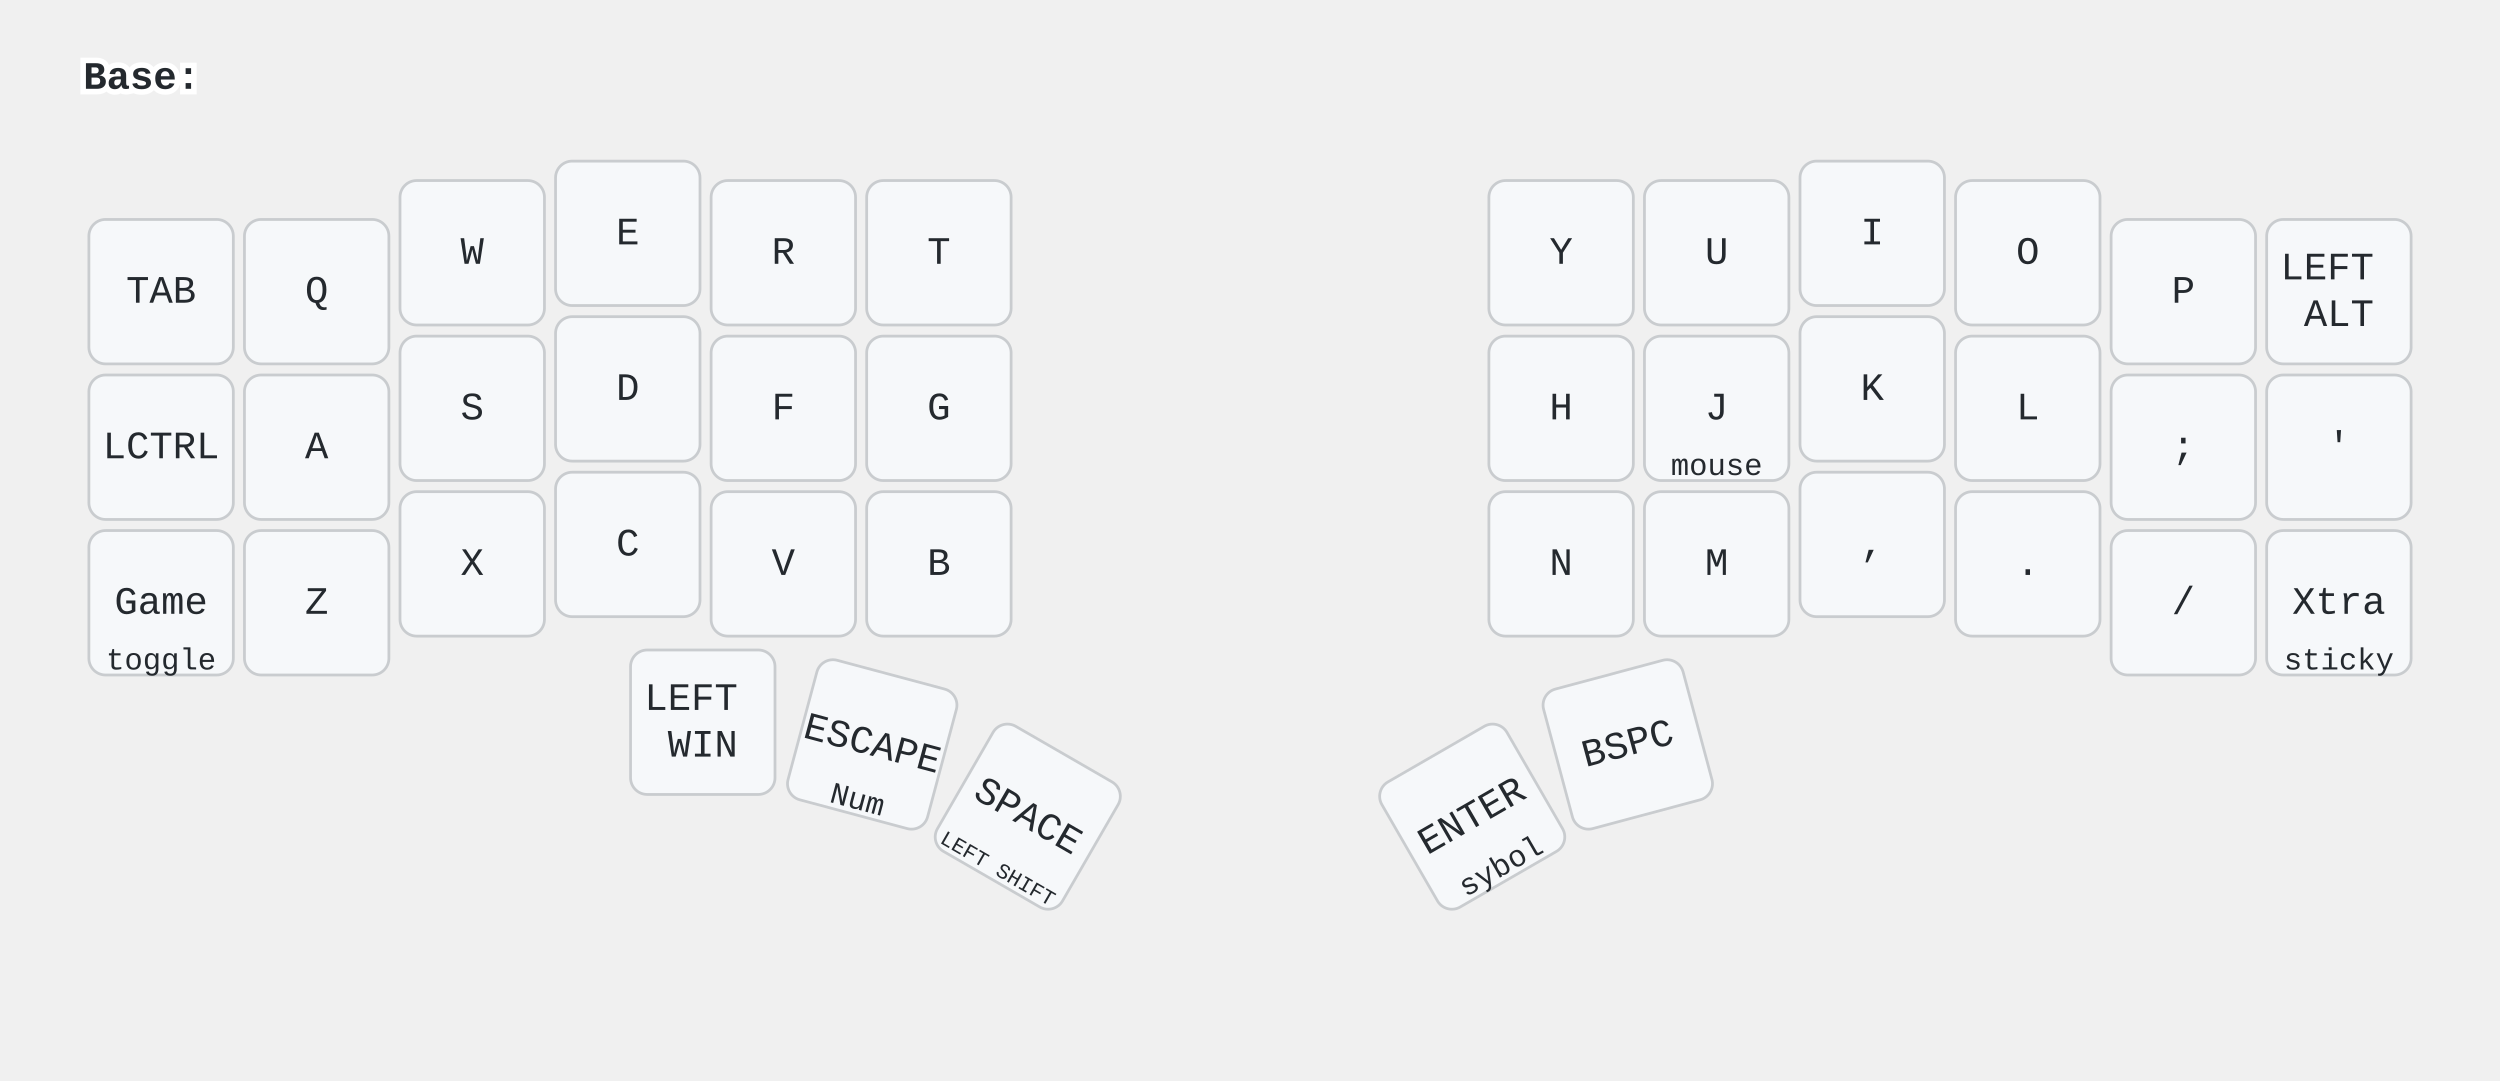
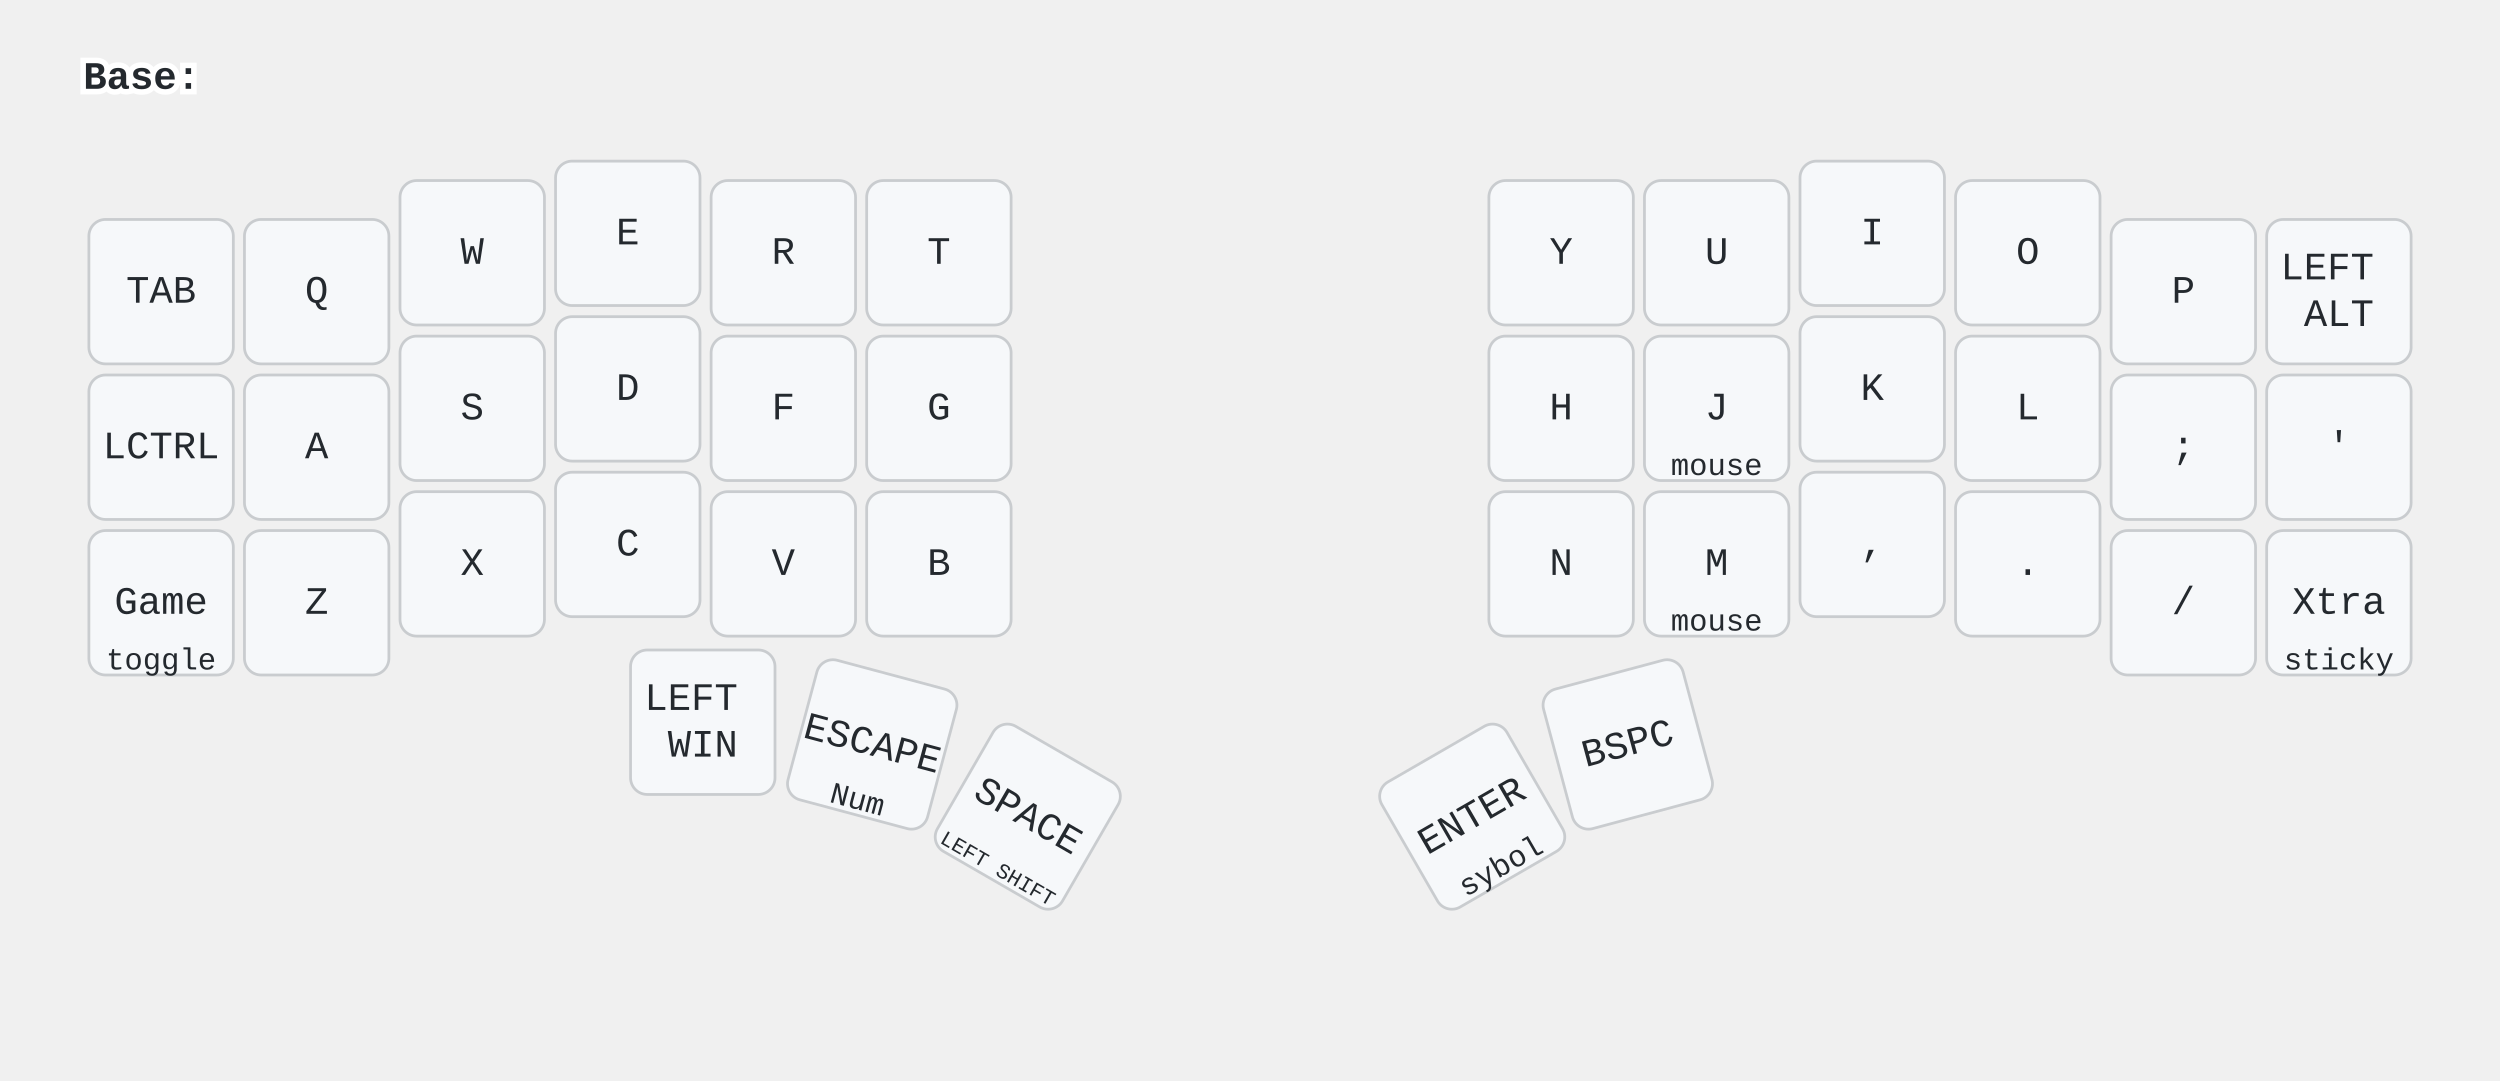
<svg xmlns="http://www.w3.org/2000/svg" width="900" height="389" viewBox="0 0 900 389" class="keymap">
  <style>/* inherit to force styles through use tags */
svg path {
    fill: inherit;
}

/* font and background color specifications */
svg.keymap {
    font-family: SFMono-Regular,Consolas,Liberation Mono,Menlo,monospace;
    font-size: 14px;
    font-kerning: normal;
    text-rendering: optimizeLegibility;
    fill: #24292e;
}

/* default key styling */
rect.key {
    fill: #f6f8fa;
}

rect.key, rect.combo {
    stroke: #c9cccf;
    stroke-width: 1;
}

/* default key side styling, only used is draw_key_sides is set */
rect.side {
    filter: brightness(90%);
}

/* color accent for combo boxes */
rect.combo, rect.combo-separate {
    fill: #cdf;
}

/* color accent for held keys */
rect.held, rect.combo.held {
    fill: #fdd;
}

/* color accent for ghost (optional) keys */
rect.ghost, rect.combo.ghost {
    stroke-dasharray: 4, 4;
    stroke-width: 2;
}

text {
    text-anchor: middle;
    dominant-baseline: middle;
}

/* styling for layer labels */
text.label {
    font-weight: bold;
    text-anchor: start;
    stroke: white;
    stroke-width: 4;
    paint-order: stroke;
}

/* styling for optional footer */
text.footer {
    text-anchor: end;
    dominant-baseline: auto;
    stroke: white;
    stroke-width: 4;
    paint-order: stroke;
}

/* styling for combo tap, and key non-tap label text */
text.combo, text.hold, text.shifted, text.left, text.right {
    font-size: 11px;
}

text.hold {
    text-anchor: middle;
    dominant-baseline: auto;
}

text.shifted {
    text-anchor: middle;
    dominant-baseline: hanging;
}

text.left {
    text-anchor: start;
}

text.right {
    text-anchor: end;
}

text.layer-activator {
    text-decoration: underline;
}

/* styling for hold/shifted label text in combo box */
text.combo.hold, text.combo.shifted, text.combo.left, text.combo.right {
    font-size: 8px;
}

/* lighter symbol for transparent keys */
text.trans {
    fill: #7b7e81;
}

/* styling for combo dendrons */
path.combo {
    stroke-width: 1;
    stroke: gray;
    fill: none;
}

/* Start Tabler Icons Cleanup */
/* cannot use height/width with glyphs */
.icon-tabler &gt; path {
    fill: inherit;
    stroke: inherit;
    stroke-width: 2;
}
/* hide tabler's default box */
.icon-tabler &gt; path[stroke="none"][fill="none"] {
    visibility: hidden;
}
/* End Tabler Icons Cleanup */

@media (prefers-color-scheme: dark) {
svg.keymap { fill: #d1d6db; }
rect.key { fill: #3f4750; }
rect.key, rect.combo { stroke: #60666c; }
rect.combo, rect.combo-separate { fill: #1f3d7a; }
rect.held, rect.combo.held { fill: #854747; }
text.label, text.footer { stroke: black; }
text.trans { fill: #7e8184; }
path.combo { stroke: #7f7f7f; }

}</style>
  <g transform="translate(30, 0)" class="layer-Base">
    <text x="0" y="28" class="label" id="Base">Base:</text>
    <g transform="translate(0, 56)">
      <g transform="translate(28, 49)" class="key keypos-0">
        <rect rx="6" ry="6" x="-26" y="-26" width="52" height="52" class="key" />
        <text x="0" y="0" class="key tap">TAB</text>
      </g>
      <g transform="translate(84, 49)" class="key keypos-1">
        <rect rx="6" ry="6" x="-26" y="-26" width="52" height="52" class="key" />
        <text x="0" y="0" class="key tap">Q</text>
      </g>
      <g transform="translate(140, 35)" class="key keypos-2">
        <rect rx="6" ry="6" x="-26" y="-26" width="52" height="52" class="key" />
        <text x="0" y="0" class="key tap">W</text>
      </g>
      <g transform="translate(196, 28)" class="key keypos-3">
        <rect rx="6" ry="6" x="-26" y="-26" width="52" height="52" class="key" />
        <text x="0" y="0" class="key tap">E</text>
      </g>
      <g transform="translate(252, 35)" class="key keypos-4">
        <rect rx="6" ry="6" x="-26" y="-26" width="52" height="52" class="key" />
        <text x="0" y="0" class="key tap">R</text>
      </g>
      <g transform="translate(308, 35)" class="key keypos-5">
        <rect rx="6" ry="6" x="-26" y="-26" width="52" height="52" class="key" />
        <text x="0" y="0" class="key tap">T</text>
      </g>
      <g transform="translate(532, 35)" class="key keypos-6">
        <rect rx="6" ry="6" x="-26" y="-26" width="52" height="52" class="key" />
        <text x="0" y="0" class="key tap">Y</text>
      </g>
      <g transform="translate(588, 35)" class="key keypos-7">
        <rect rx="6" ry="6" x="-26" y="-26" width="52" height="52" class="key" />
        <text x="0" y="0" class="key tap">U</text>
      </g>
      <g transform="translate(644, 28)" class="key keypos-8">
        <rect rx="6" ry="6" x="-26" y="-26" width="52" height="52" class="key" />
        <text x="0" y="0" class="key tap">I</text>
      </g>
      <g transform="translate(700, 35)" class="key keypos-9">
        <rect rx="6" ry="6" x="-26" y="-26" width="52" height="52" class="key" />
        <text x="0" y="0" class="key tap">O</text>
      </g>
      <g transform="translate(756, 49)" class="key keypos-10">
        <rect rx="6" ry="6" x="-26" y="-26" width="52" height="52" class="key" />
        <text x="0" y="0" class="key tap">P</text>
      </g>
      <g transform="translate(812, 49)" class="key keypos-11">
        <rect rx="6" ry="6" x="-26" y="-26" width="52" height="52" class="key" />
        <text x="0" y="0" class="key tap">
          <tspan x="0" dy="-0.6em">LEFT</tspan>
          <tspan x="0" dy="1.2em">ALT</tspan>
        </text>
      </g>
      <g transform="translate(28, 105)" class="key keypos-12">
        <rect rx="6" ry="6" x="-26" y="-26" width="52" height="52" class="key" />
        <text x="0" y="0" class="key tap">LCTRL</text>
      </g>
      <g transform="translate(84, 105)" class="key keypos-13">
        <rect rx="6" ry="6" x="-26" y="-26" width="52" height="52" class="key" />
        <text x="0" y="0" class="key tap">A</text>
      </g>
      <g transform="translate(140, 91)" class="key keypos-14">
        <rect rx="6" ry="6" x="-26" y="-26" width="52" height="52" class="key" />
        <text x="0" y="0" class="key tap">S</text>
      </g>
      <g transform="translate(196, 84)" class="key keypos-15">
        <rect rx="6" ry="6" x="-26" y="-26" width="52" height="52" class="key" />
        <text x="0" y="0" class="key tap">D</text>
      </g>
      <g transform="translate(252, 91)" class="key keypos-16">
        <rect rx="6" ry="6" x="-26" y="-26" width="52" height="52" class="key" />
        <text x="0" y="0" class="key tap">F</text>
      </g>
      <g transform="translate(308, 91)" class="key keypos-17">
        <rect rx="6" ry="6" x="-26" y="-26" width="52" height="52" class="key" />
        <text x="0" y="0" class="key tap">G</text>
      </g>
      <g transform="translate(532, 91)" class="key keypos-18">
        <rect rx="6" ry="6" x="-26" y="-26" width="52" height="52" class="key" />
        <text x="0" y="0" class="key tap">H</text>
      </g>
      <g transform="translate(588, 91)" class="key keypos-19">
        <rect rx="6" ry="6" x="-26" y="-26" width="52" height="52" class="key" />
        <text x="0" y="0" class="key tap">J</text>
        <text x="0" y="24" class="key hold">mouse</text>
      </g>
      <g transform="translate(644, 84)" class="key keypos-20">
        <rect rx="6" ry="6" x="-26" y="-26" width="52" height="52" class="key" />
        <text x="0" y="0" class="key tap">K</text>
      </g>
      <g transform="translate(700, 91)" class="key keypos-21">
        <rect rx="6" ry="6" x="-26" y="-26" width="52" height="52" class="key" />
        <text x="0" y="0" class="key tap">L</text>
      </g>
      <g transform="translate(756, 105)" class="key keypos-22">
        <rect rx="6" ry="6" x="-26" y="-26" width="52" height="52" class="key" />
        <text x="0" y="0" class="key tap">;</text>
      </g>
      <g transform="translate(812, 105)" class="key keypos-23">
        <rect rx="6" ry="6" x="-26" y="-26" width="52" height="52" class="key" />
        <text x="0" y="0" class="key tap">'</text>
      </g>
      <g transform="translate(28, 161)" class="key keypos-24">
        <rect rx="6" ry="6" x="-26" y="-26" width="52" height="52" class="key" />
        <text x="0" y="0" class="key tap">Game</text>
        <text x="0" y="24" class="key hold">toggle</text>
      </g>
      <g transform="translate(84, 161)" class="key keypos-25">
        <rect rx="6" ry="6" x="-26" y="-26" width="52" height="52" class="key" />
        <text x="0" y="0" class="key tap">Z</text>
      </g>
      <g transform="translate(140, 147)" class="key keypos-26">
        <rect rx="6" ry="6" x="-26" y="-26" width="52" height="52" class="key" />
        <text x="0" y="0" class="key tap">X</text>
      </g>
      <g transform="translate(196, 140)" class="key keypos-27">
        <rect rx="6" ry="6" x="-26" y="-26" width="52" height="52" class="key" />
        <text x="0" y="0" class="key tap">C</text>
      </g>
      <g transform="translate(252, 147)" class="key keypos-28">
        <rect rx="6" ry="6" x="-26" y="-26" width="52" height="52" class="key" />
        <text x="0" y="0" class="key tap">V</text>
      </g>
      <g transform="translate(308, 147)" class="key keypos-29">
        <rect rx="6" ry="6" x="-26" y="-26" width="52" height="52" class="key" />
        <text x="0" y="0" class="key tap">B</text>
      </g>
      <g transform="translate(532, 147)" class="key keypos-30">
        <rect rx="6" ry="6" x="-26" y="-26" width="52" height="52" class="key" />
        <text x="0" y="0" class="key tap">N</text>
      </g>
      <g transform="translate(588, 147)" class="key keypos-31">
        <rect rx="6" ry="6" x="-26" y="-26" width="52" height="52" class="key" />
        <text x="0" y="0" class="key tap">M</text>
+         <text x="0" y="24" class="key hold">mouse</text>
      </g>
      <g transform="translate(644, 140)" class="key keypos-32">
        <rect rx="6" ry="6" x="-26" y="-26" width="52" height="52" class="key" />
        <text x="0" y="0" class="key tap">,</text>
      </g>
      <g transform="translate(700, 147)" class="key keypos-33">
        <rect rx="6" ry="6" x="-26" y="-26" width="52" height="52" class="key" />
        <text x="0" y="0" class="key tap">.</text>
      </g>
      <g transform="translate(756, 161)" class="key keypos-34">
        <rect rx="6" ry="6" x="-26" y="-26" width="52" height="52" class="key" />
        <text x="0" y="0" class="key tap">/</text>
      </g>
      <g transform="translate(812, 161)" class="key keypos-35">
        <rect rx="6" ry="6" x="-26" y="-26" width="52" height="52" class="key" />
        <text x="0" y="0" class="key tap">Xtra</text>
        <text x="0" y="24" class="key hold">sticky</text>
      </g>
      <g transform="translate(223, 204)" class="key keypos-36">
        <rect rx="6" ry="6" x="-26" y="-26" width="52" height="52" class="key" />
        <text x="0" y="0" class="key tap">
          <tspan x="0" dy="-0.6em">LEFT</tspan>
          <tspan x="0" dy="1.2em">WIN</tspan>
        </text>
      </g>
      <g transform="translate(284, 212) rotate(15.0)" class="key keypos-37">
        <rect rx="6" ry="6" x="-26" y="-26" width="52" height="52" class="key" />
        <text x="0" y="0" class="key tap">ESCAPE</text>
        <text x="0" y="24" class="key hold">Num</text>
      </g>
      <g transform="translate(340, 238) rotate(30.0)" class="key keypos-38">
        <rect rx="6" ry="6" x="-26" y="-26" width="52" height="52" class="key" />
        <text x="0" y="0" class="key tap">SPACE</text>
        <text x="0" y="24" class="key hold">
          <tspan style="font-size: 70%">LEFT SHIFT</tspan>
        </text>
      </g>
      <g transform="translate(500, 238) rotate(-30.0)" class="key keypos-39">
        <rect rx="6" ry="6" x="-26" y="-26" width="52" height="52" class="key" />
        <text x="0" y="0" class="key tap">ENTER</text>
        <text x="0" y="24" class="key hold">sybol</text>
      </g>
      <g transform="translate(556, 212) rotate(-15.0)" class="key keypos-40">
        <rect rx="6" ry="6" x="-26" y="-26" width="52" height="52" class="key" />
        <text x="0" y="0" class="key tap">BSPC</text>
      </g>
    </g>
  </g>
</svg>
